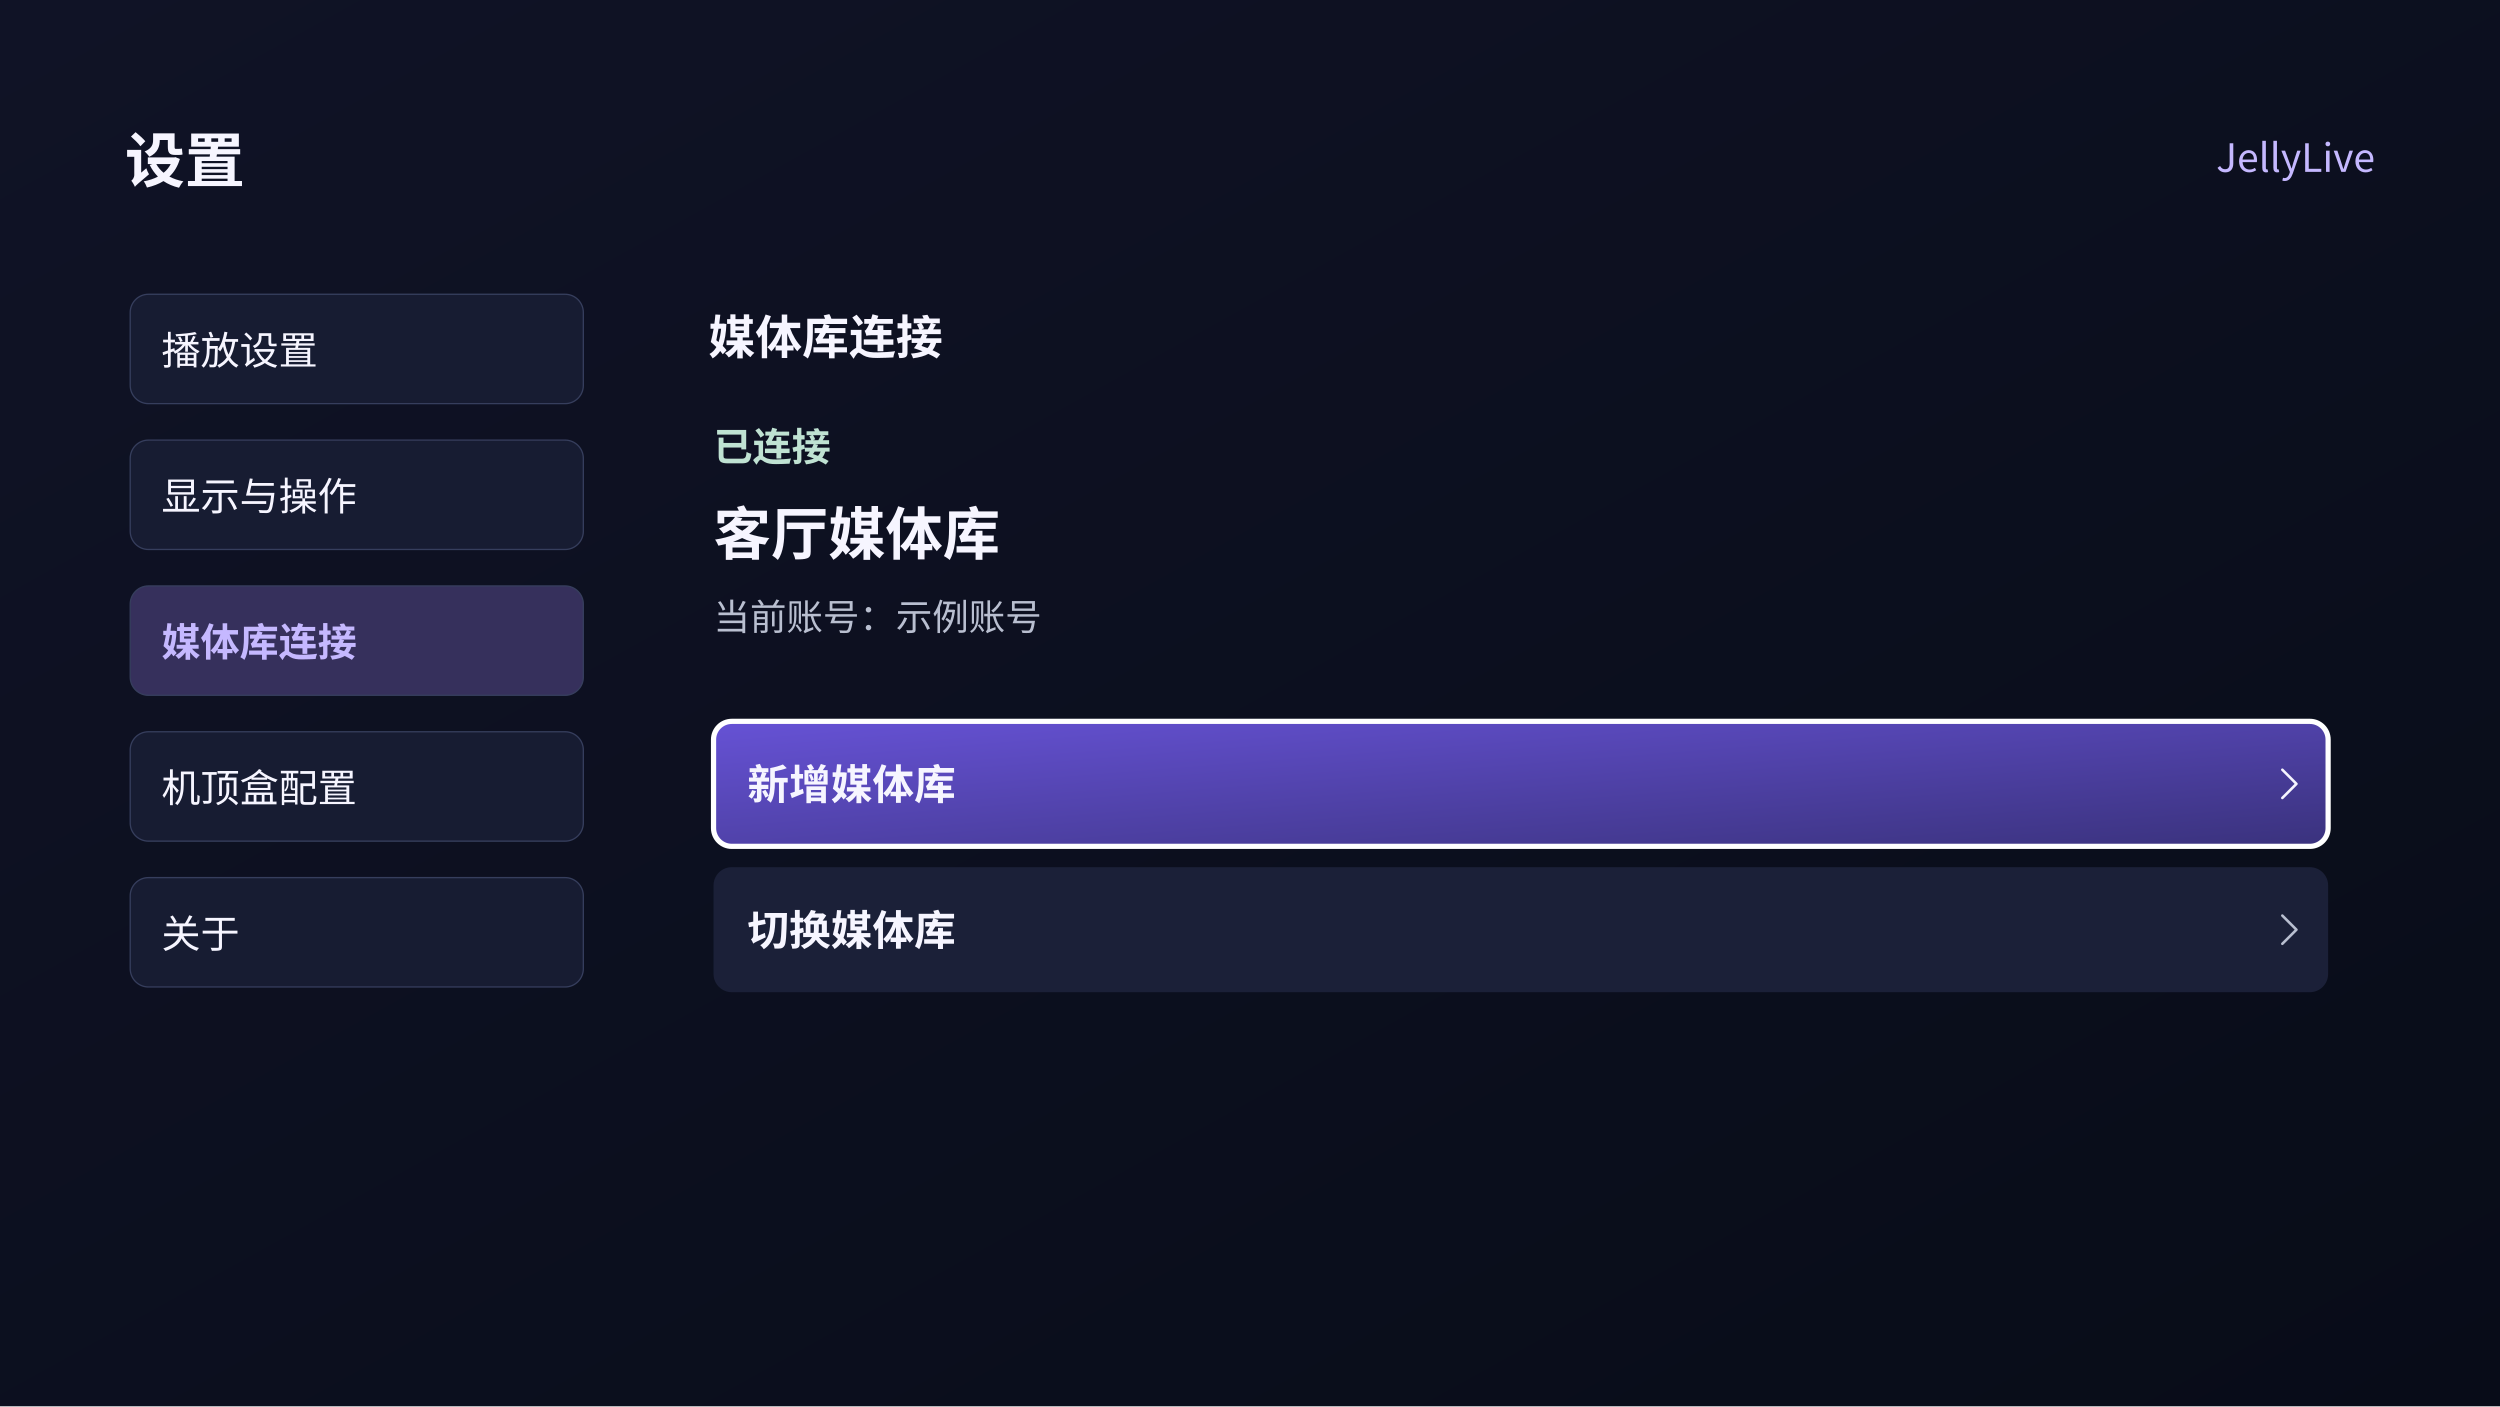
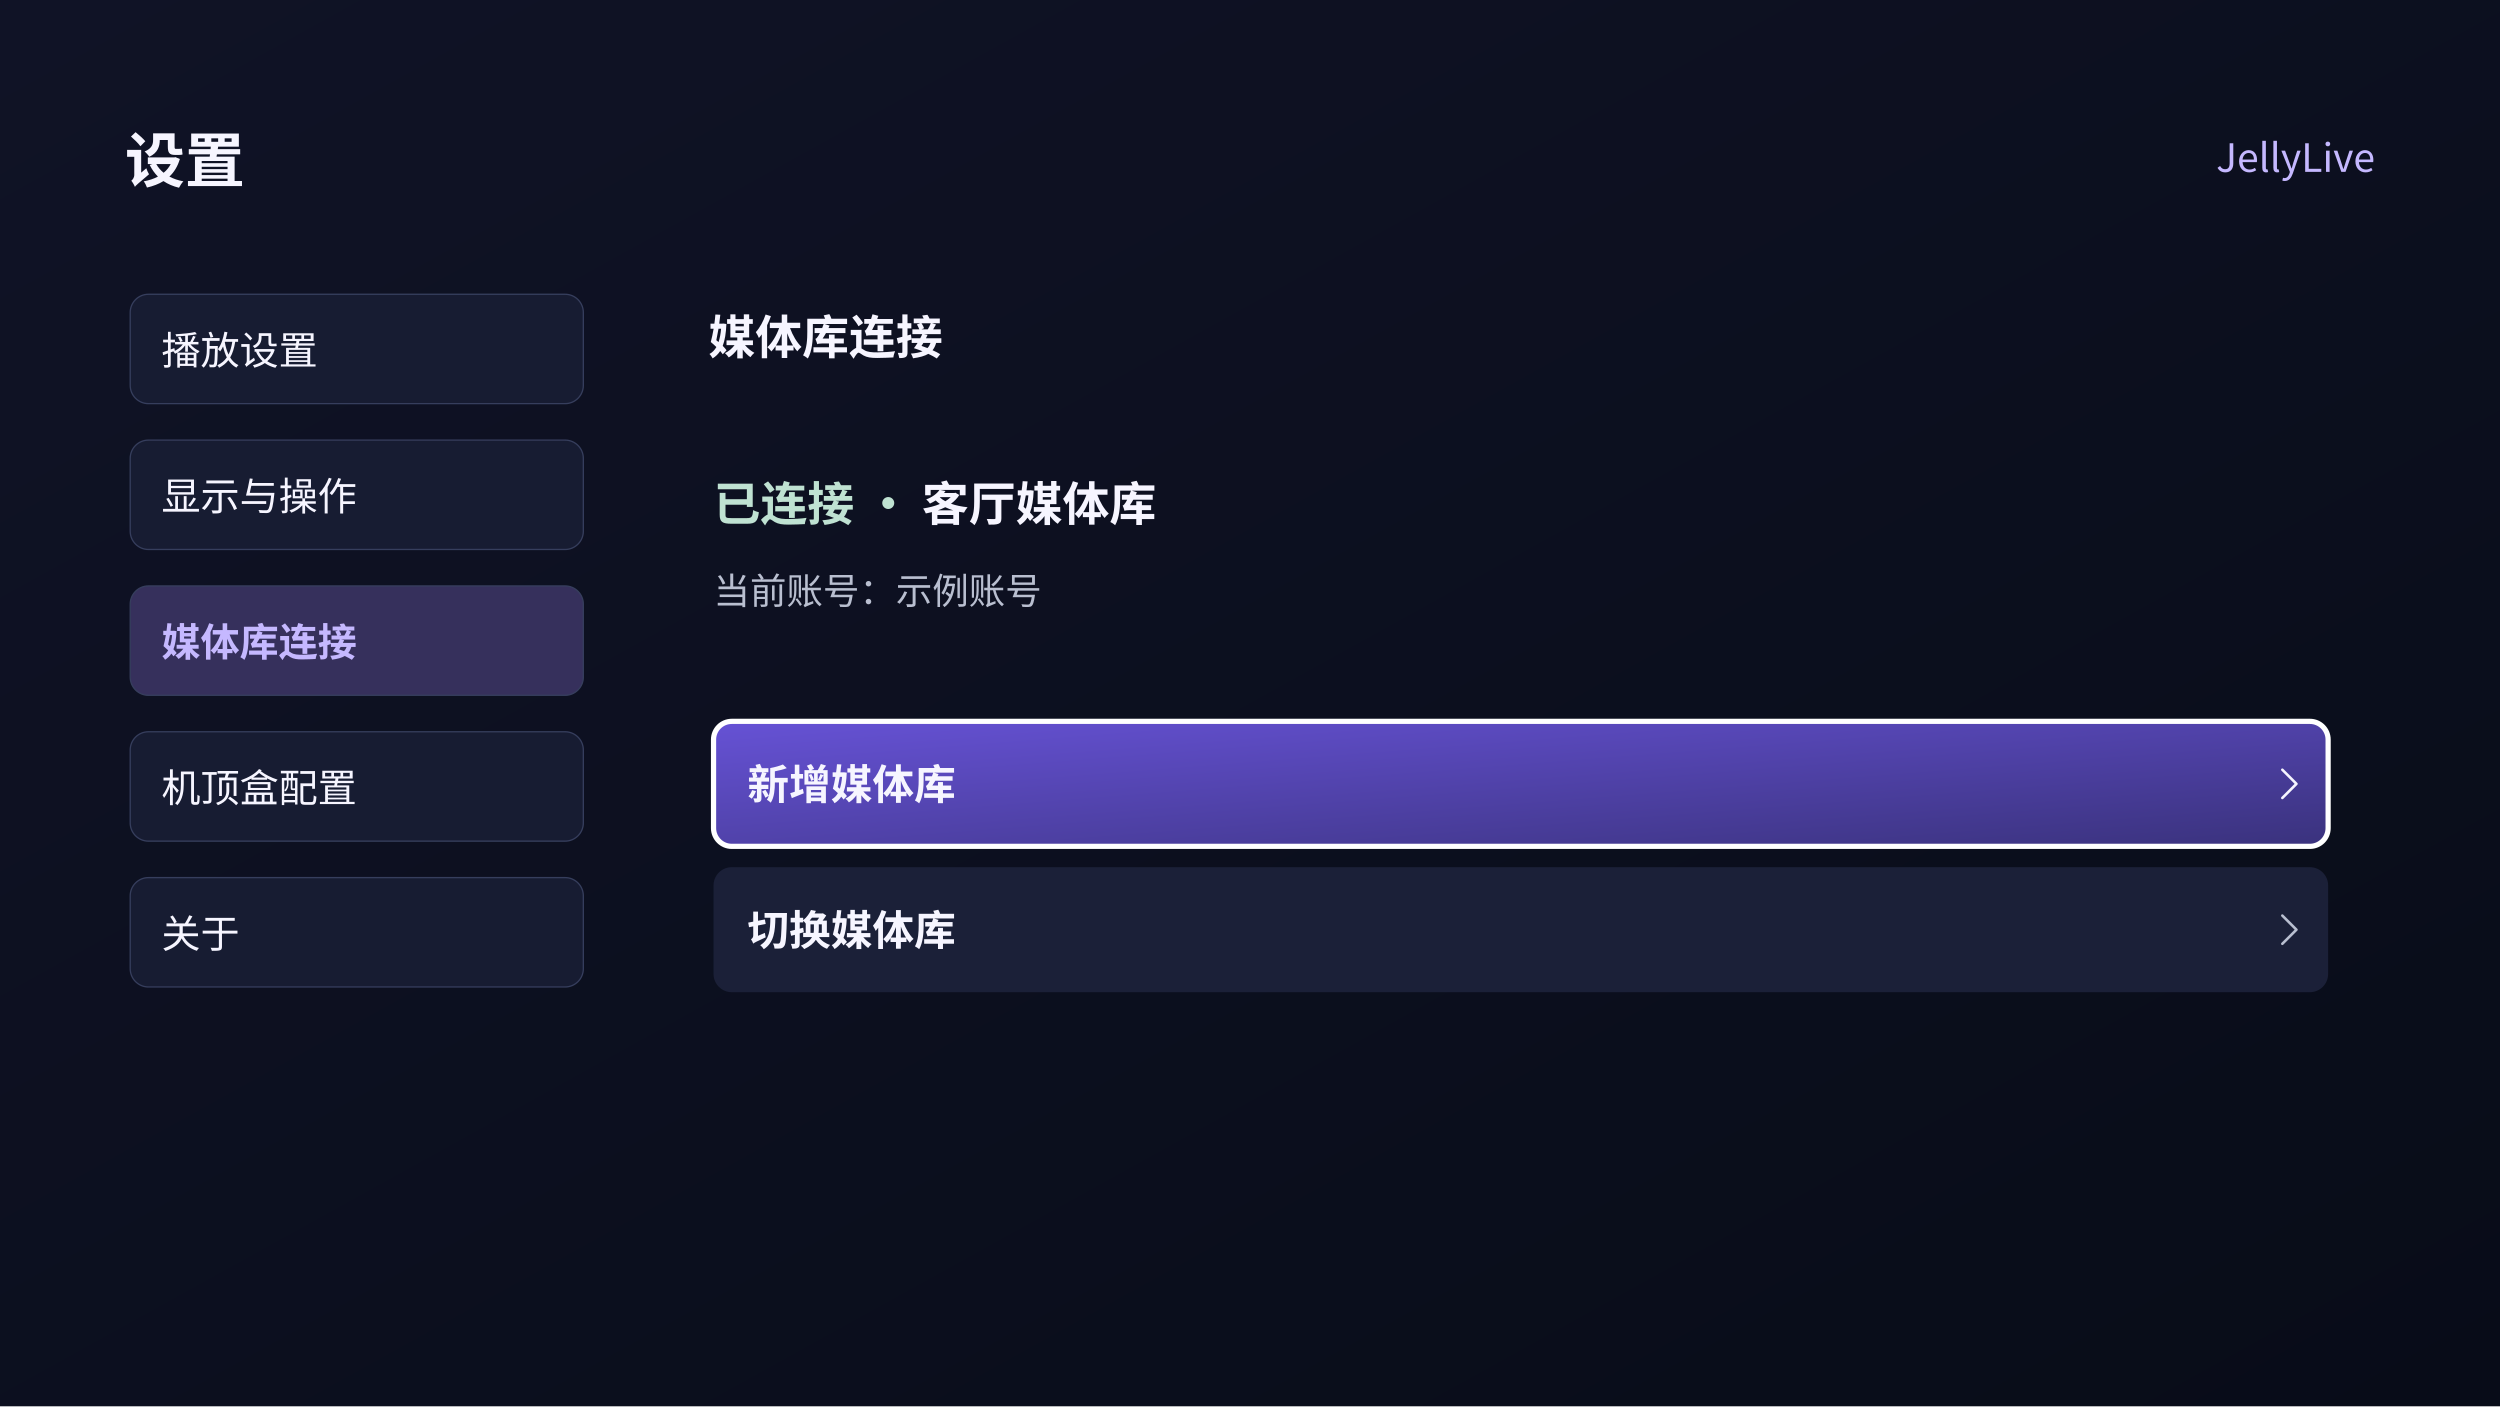
<svg xmlns="http://www.w3.org/2000/svg" width="1920" height="1080" viewBox="0 0 1920 1080" role="img" aria-labelledby="title desc">
  <defs>
    <linearGradient id="bg" x2="1" y2="1">
      <stop stop-color="#101326" />
      <stop offset="1" stop-color="#080c18" />
    </linearGradient>
    <linearGradient id="purple" x2="1" y2="1">
      <stop stop-color="#6652d5" />
      <stop offset="1" stop-color="#3a327d" />
    </linearGradient>
  </defs>
  <g font-family="Noto Sans CJK SC, Microsoft YaHei, sans-serif">
    <rect width="1920" height="1080" fill="url(#bg)" />
    <text x="96" y="140" fill="#f6f5ff" font-size="46" font-weight="650">设置</text>
    <text x="1824" y="132" fill="#c5b8ff" font-size="30" font-weight="500" text-anchor="end">JellyLive</text>
    <rect x="100" y="226" width="348" height="84" rx="14" fill="#171c32" stroke="#363e5d" stroke-width="1" />
    <text x="124" y="280" fill="#f6f5ff" font-size="30" font-weight="500">播放设置</text>
    <rect x="100" y="338" width="348" height="84" rx="14" fill="#171c32" stroke="#363e5d" stroke-width="1" />
    <text x="124" y="392" fill="#f6f5ff" font-size="30" font-weight="500">显示与操作</text>
    <rect x="100" y="450" width="348" height="84" rx="14" fill="#36305c" stroke="#363e5d" stroke-width="1" />
    <text x="124" y="504" fill="#c5b8ff" font-size="30" font-weight="650">媒体库连接</text>
    <rect x="100" y="562" width="348" height="84" rx="14" fill="#171c32" stroke="#363e5d" stroke-width="1" />
    <text x="124" y="616" fill="#f6f5ff" font-size="30" font-weight="500">机顶盒配置</text>
    <rect x="100" y="674" width="348" height="84" rx="14" fill="#171c32" stroke="#363e5d" stroke-width="1" />
    <text x="124" y="728" fill="#f6f5ff" font-size="30" font-weight="500">关于</text>
    <text x="544" y="272" fill="#f6f5ff" font-size="36" font-weight="650">媒体库连接</text>
-     <text x="548" y="354" fill="#bfe2d2" font-size="30" font-weight="600">已连接</text>
-     <text x="548" y="426" fill="#f6f5ff" font-size="44" font-weight="650">客厅媒体库</text>
-     <text x="548" y="484" fill="#b9bfd0" font-size="28" font-weight="400">当前账号：示例账号</text>
+     <text x="548" y="400" fill="#bfe2d2" font-size="36" font-weight="600">已连接 · </text>
+     <text x="708" y="400" fill="#f6f5ff" font-size="36" font-weight="650">客厅媒体库</text>
+     <text x="548" y="464" fill="#b9bfd0" font-size="28" font-weight="400">当前账号：示例账号</text>
    <g data-role="settings-row" data-title="新增媒体库" data-kind="choice" data-disabled="false">
      <rect x="548" y="554" width="1240" height="96" rx="14" fill="url(#purple)" stroke="#fff" stroke-width="4" />
      <text x="574" y="614.0" fill="#f6f5ff" font-size="32" font-weight="600">新增媒体库</text>
      <text x="1722" y="614.0" fill="#f6f5ff" font-size="28" font-weight="400" text-anchor="end" />
      <g transform="translate(1742 587.0) scale(0.8333333)">
        <path d="M13 5 L26 18 L13 31" fill="none" stroke="#f6f5ff" stroke-width="2.4" stroke-linecap="round" stroke-linejoin="round" />
      </g>
    </g>
    <g data-role="settings-row" data-title="切换媒体库" data-kind="choice" data-disabled="false">
      <rect x="548" y="666" width="1240" height="96" rx="14" fill="#1b2038" stroke="none" stroke-width="0" />
      <text x="574" y="726.0" fill="#f6f5ff" font-size="32" font-weight="600">切换媒体库</text>
      <text x="1722" y="726.0" fill="#c5b8ff" font-size="28" font-weight="400" text-anchor="end" />
      <g transform="translate(1742 699.0) scale(0.8333333)">
        <path d="M13 5 L26 18 L13 31" fill="none" stroke="#b9bfd0" stroke-width="2.4" stroke-linecap="round" stroke-linejoin="round" />
      </g>
    </g>
  </g>
</svg>
